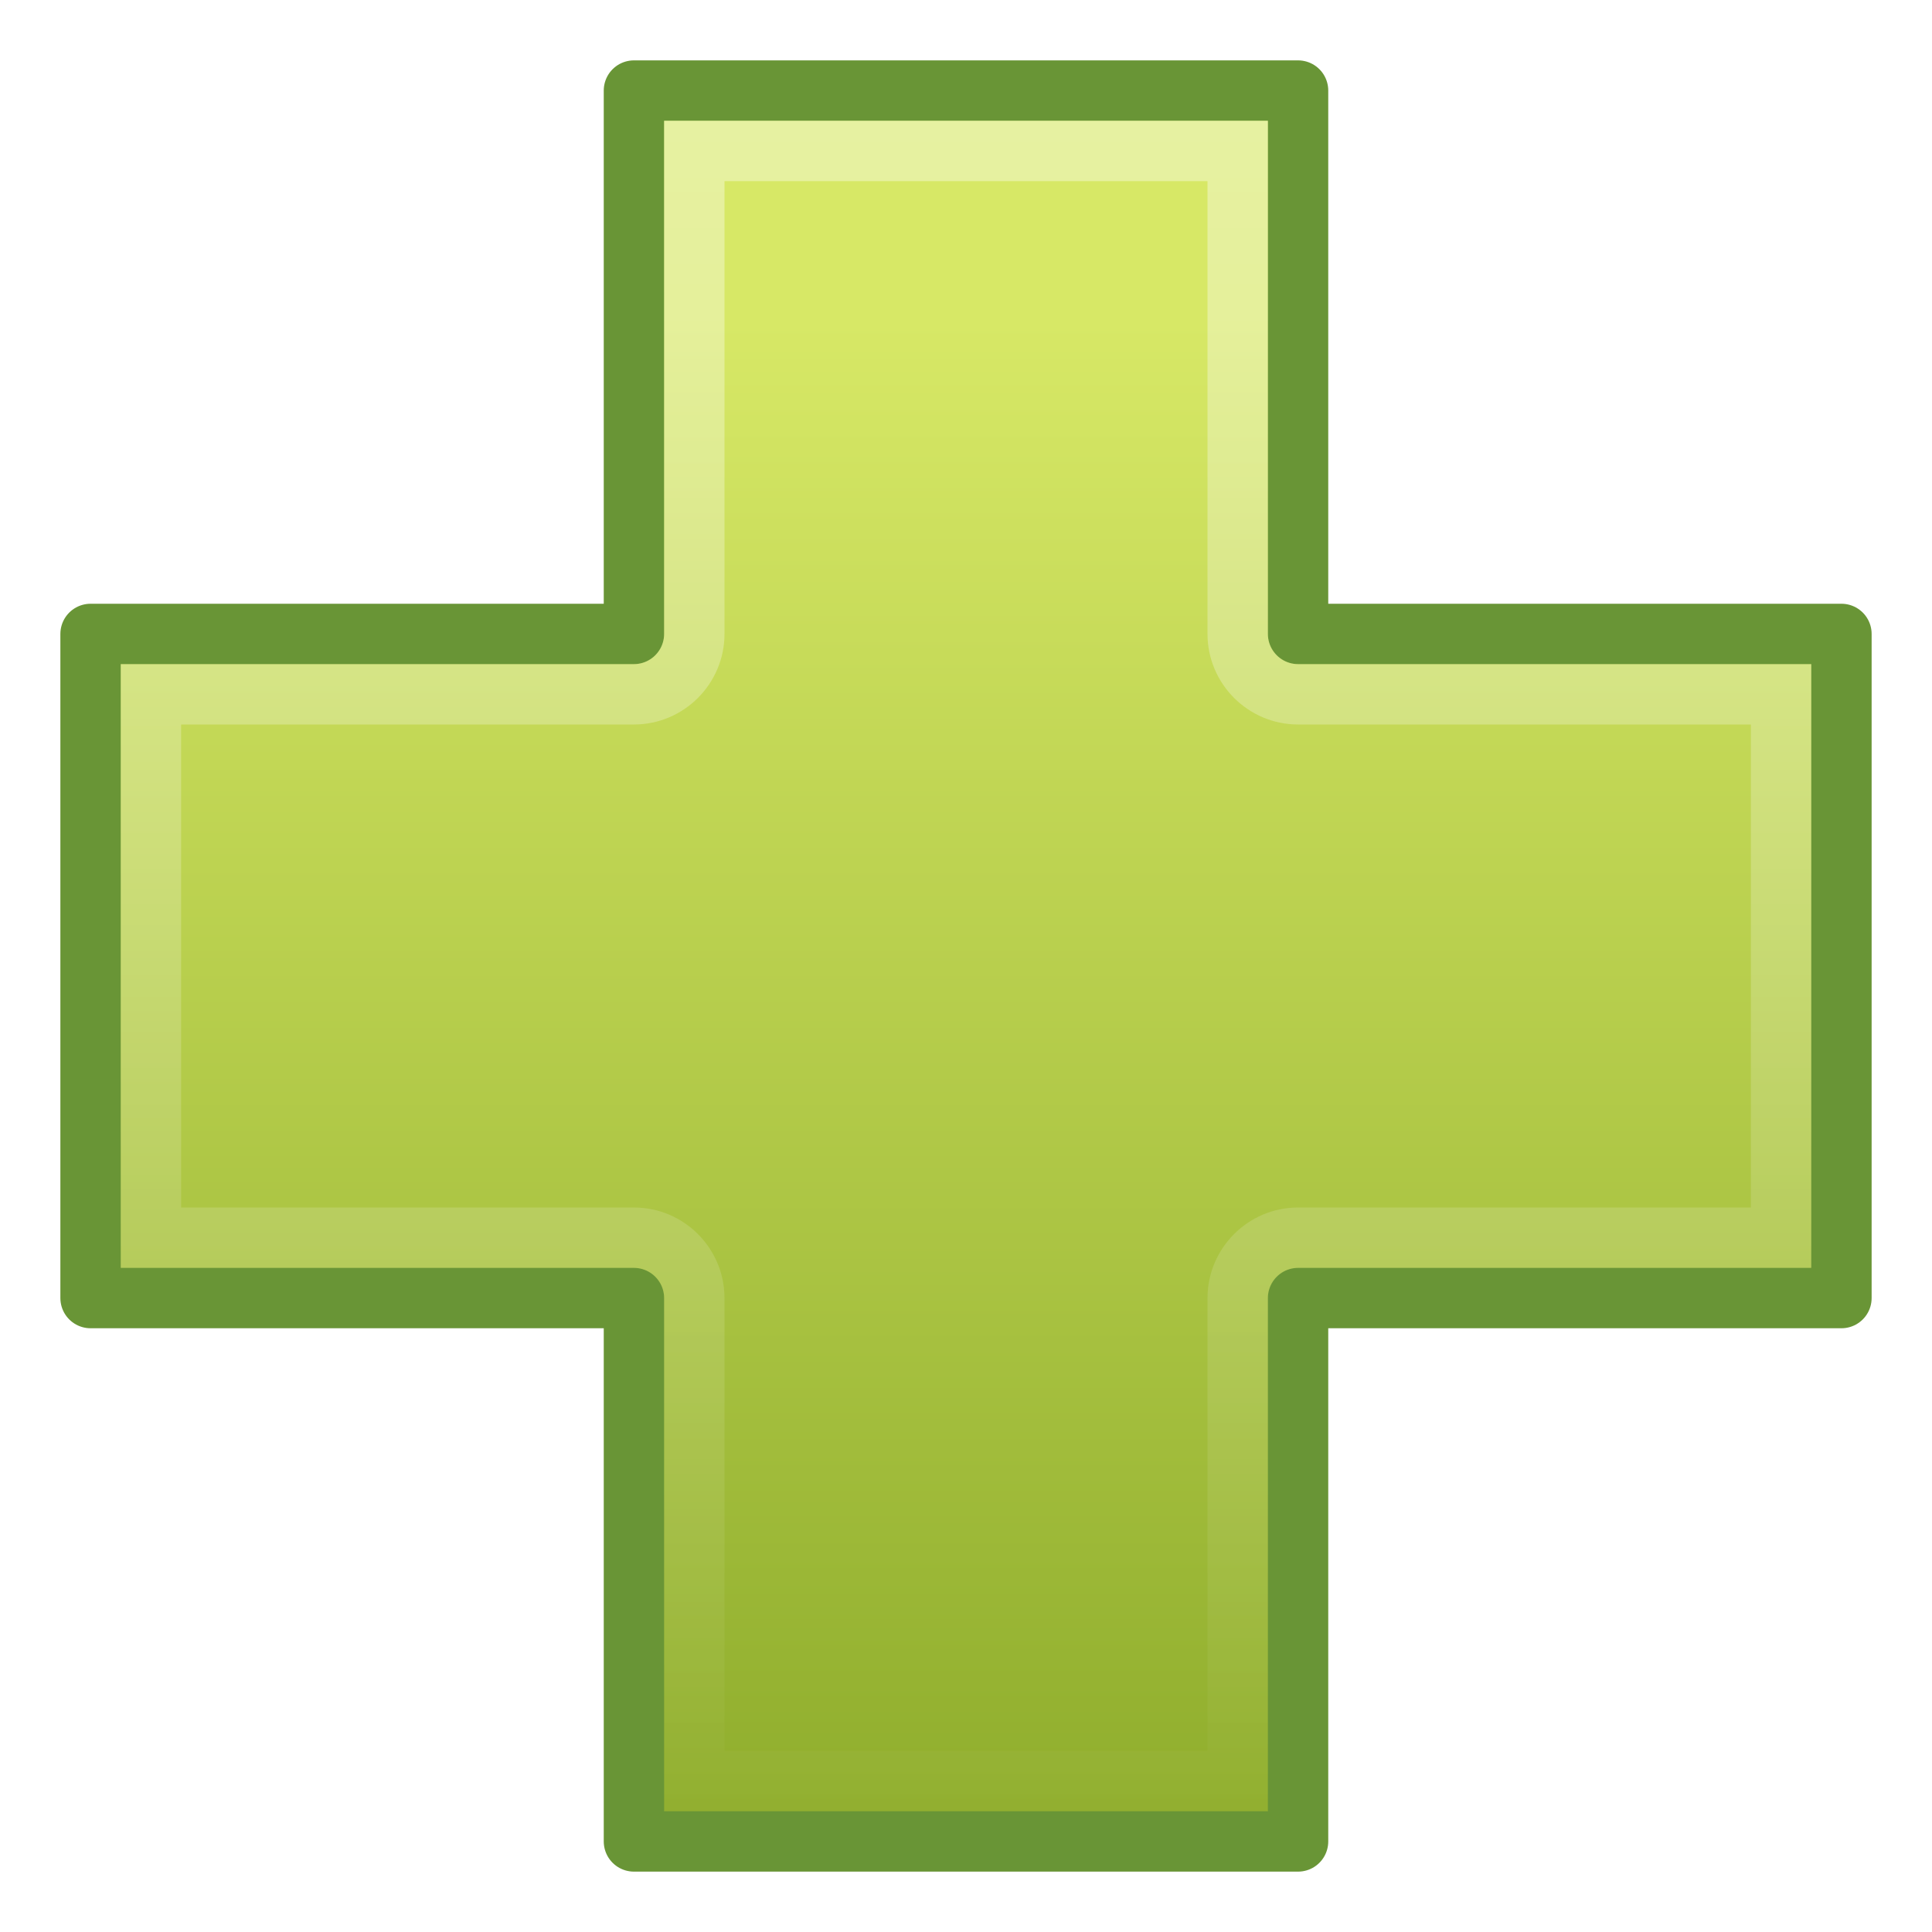
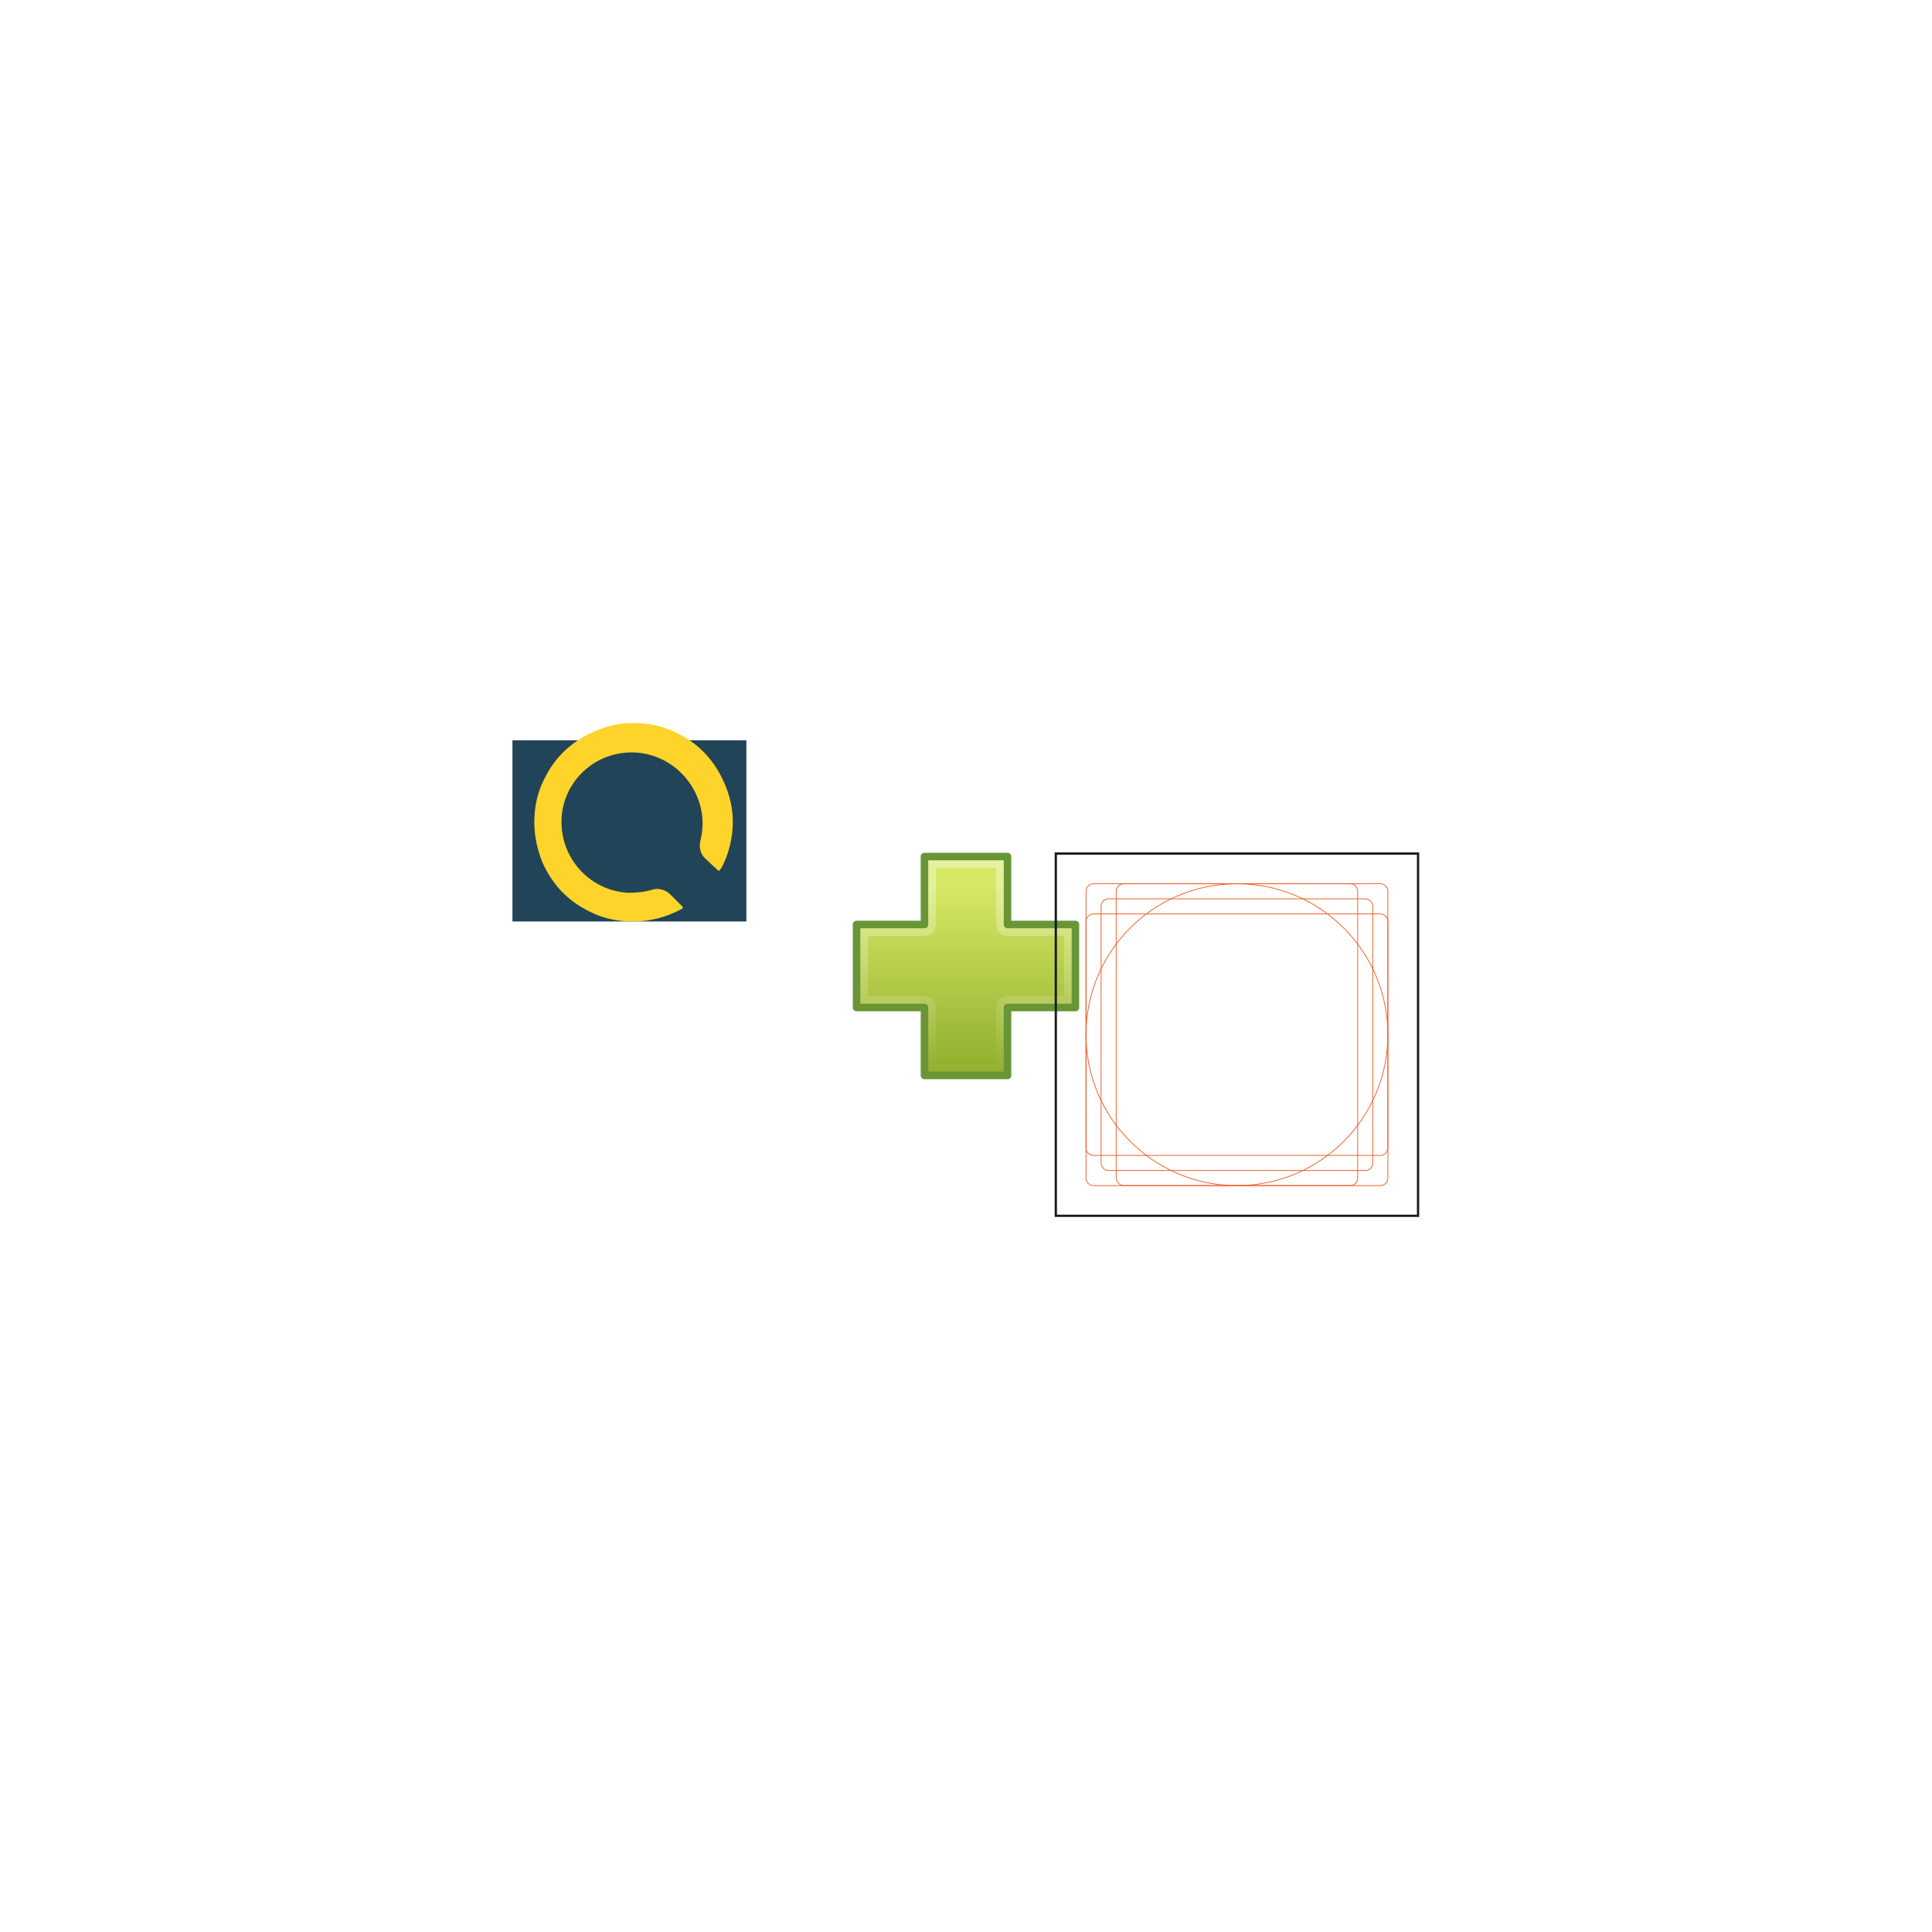
- <svg xmlns="http://www.w3.org/2000/svg" id="svg3257" height="32" width="32" version="1">
-   <defs id="defs3259">
-     <linearGradient id="linearGradient2452" y2="34.23" gradientUnits="userSpaceOnUse" x2="24.1" gradientTransform="matrix(1.372,0,0,1.3637,-16.76,-15.39)" y1="15.18" x1="24.1">
-       <stop id="stop2266" offset="0" stop-color="#d7e866" />
-       <stop id="stop2268" offset="1" stop-color="#8cab2a" />
-     </linearGradient>
-     <linearGradient id="linearGradient3255" y2="31.07" gradientUnits="userSpaceOnUse" x2="15" y1="1" x1="15">
-       <stop id="stop3247" offset="0" stop-color="#fff" />
-       <stop id="stop3249" offset="1" style="stop-color:#fff;stop-opacity:0" />
-     </linearGradient>
-   </defs>
-   <path d="m10.5 10.5 0-9 11 0 0 9 9 0 0 11-9 0 0 9-11 0 0-9-9 0 0-11 9 0z" id="path2262" style="fill-rule:evenodd;fill:url(#linearGradient2452);stroke-linejoin:round;stroke:#699536" />
-   <path d="m11.5 2.5 0 8c0 0.55-0.45 1-1 1l-8 0 0 9 8 0c0.55 0 1 0.45 1 1l0 8 9 0 0-8c0-0.55 0.45-1 1-1l8 0 0-9-8 0c-0.55 0-1-0.45-1-1l0-8-9 0z" id="path3253" style="fill:none;opacity:0.4;stroke:url(#linearGradient3255)" />
+ <svg xmlns="http://www.w3.org/2000/svg" version="1.1" id="svg3257" x="0px" y="0px" viewBox="0 0 256 256" style="enable-background:new 0 0 256 256;" xml:space="preserve">
+   <style type="text/css">
+ 	
+ 		.st0{fill-rule:evenodd;clip-rule:evenodd;fill:url(#path2262_00000068641955479697855050000010364265307027032239_);stroke:#699536;stroke-linejoin:round;}
+ 	
+ 		.st1{opacity:0.4;fill:none;stroke:url(#path3253_00000005954617829270361620000016959927539465393330_);enable-background:new    ;}
+ 	.st2{fill:none;stroke:#F15A24;stroke-width:0.1;stroke-miterlimit:10;}
+ 	.st3{fill:none;stroke:#1A1A1A;stroke-width:0.3;stroke-miterlimit:10;}
+ 	.st4{fill:#224458;}
+ 	.st5{fill:#FFD42A;}
+ </style>
+   <linearGradient id="path2262_00000072265432004807054970000004367145499791732875_" gradientUnits="userSpaceOnUse" x1="-44.7" y1="228.699" x2="-44.7" y2="209.649" gradientTransform="matrix(1.372 0 0 -1.3637 189.328 429.1881)">
+     <stop offset="0" style="stop-color:#D7E866" />
+     <stop offset="1" style="stop-color:#8CAB2A" />
+   </linearGradient>
+   <path id="path2262" style="fill-rule:evenodd;clip-rule:evenodd;fill:url(#path2262_00000072265432004807054970000004367145499791732875_);stroke:#699536;stroke-linejoin:round;" d="  M122.5,122.5v-9h11v9h9v11h-9v9h-11v-9h-9v-11H122.5z" />
+   <linearGradient id="path3253_00000095336843584646088660000002673440631506207637_" gradientUnits="userSpaceOnUse" x1="128" y1="145" x2="128" y2="114.93" gradientTransform="matrix(1 0 0 -1 0 258)">
+     <stop offset="0" style="stop-color:#FFFFFF" />
+     <stop offset="1" style="stop-color:#FFFFFF;stop-opacity:0" />
+   </linearGradient>
+   <path id="path3253" style="opacity:0.4;fill:none;stroke:url(#path3253_00000095336843584646088660000002673440631506207637_);enable-background:new    ;" d="  M123.5,114.5v8c0,0.6-0.4,1-1,1h-8v9h8c0.6,0,1,0.4,1,1v8h9v-8c0-0.6,0.4-1,1-1h8v-9h-8c-0.6,0-1-0.4-1-1v-8H123.5z" />
+   <g>
+     <circle class="st2" cx="163.9" cy="137.1" r="20" />
+     <path class="st2" d="M180.9,155.1h-34c-0.6,0-1-0.5-1-1v-34c0-0.6,0.5-1,1-1h34c0.6,0,1,0.5,1,1v34   C181.9,154.6,181.5,155.1,180.9,155.1z" />
+     <path class="st2" d="M182.9,153.1h-38c-0.6,0-1-0.5-1-1v-30c0-0.6,0.5-1,1-1h38c0.6,0,1,0.5,1,1v30   C183.9,152.6,183.5,153.1,182.9,153.1z" />
+     <path class="st2" d="M147.9,156.1v-38c0-0.6,0.5-1,1-1h30c0.6,0,1,0.5,1,1v38c0,0.6-0.5,1-1,1h-30   C148.4,157.1,147.9,156.6,147.9,156.1z" />
+     <path class="st2" d="M182.9,157.1h-38c-0.6,0-1-0.5-1-1v-38c0-0.6,0.5-1,1-1h38c0.6,0,1,0.5,1,1v38   C183.9,156.6,183.5,157.1,182.9,157.1z" />
+     <rect x="139.9" y="113.1" class="st3" width="48" height="48" />
+   </g>
+   <rect x="67.9" y="98.1" class="st4" width="31" height="24" />
+   <g id="C">
+     <path id="path102" class="st5" d="M88.8,118.5c-0.6-0.6-1.6-0.9-2.4-0.6c-1,0.3-2.1,0.4-3.2,0.4c-4.9-0.3-8.7-4.3-8.8-9.2   c-0.1-5.2,4.1-9.4,9.3-9.4c5.1,0,9.3,4.2,9.4,9.3c0,0.8-0.1,1.7-0.3,2.4c-0.2,0.9,0,1.8,0.7,2.4l1.6,1.5c0.1,0.1,0.2,0.1,0.3,0   c0-0.1,0.1-0.2,0.2-0.3c1-1.9,1.5-4,1.5-6.1c0-1.8-0.4-3.5-1.1-5.1c-0.7-1.6-1.6-3-2.8-4.2c-1.2-1.2-2.6-2.1-4.2-2.8   c-1.6-0.7-3.3-1-5.1-1s-3.5,0.4-5.1,1.1c-1.6,0.7-3,1.6-4.2,2.8c-1.2,1.2-2.1,2.6-2.8,4.2c-0.7,1.6-1,3.3-1,5.1   c0,1.8,0.4,3.5,1,5.1c0.7,1.6,1.6,3,2.8,4.2c1.2,1.2,2.6,2.1,4.2,2.8c1.6,0.7,3.3,1,5.1,1c2.3,0,4.5-0.6,6.5-1.7   c0.1-0.1,0.1-0.2,0-0.3L88.8,118.5z" />
+   </g>
</svg>
